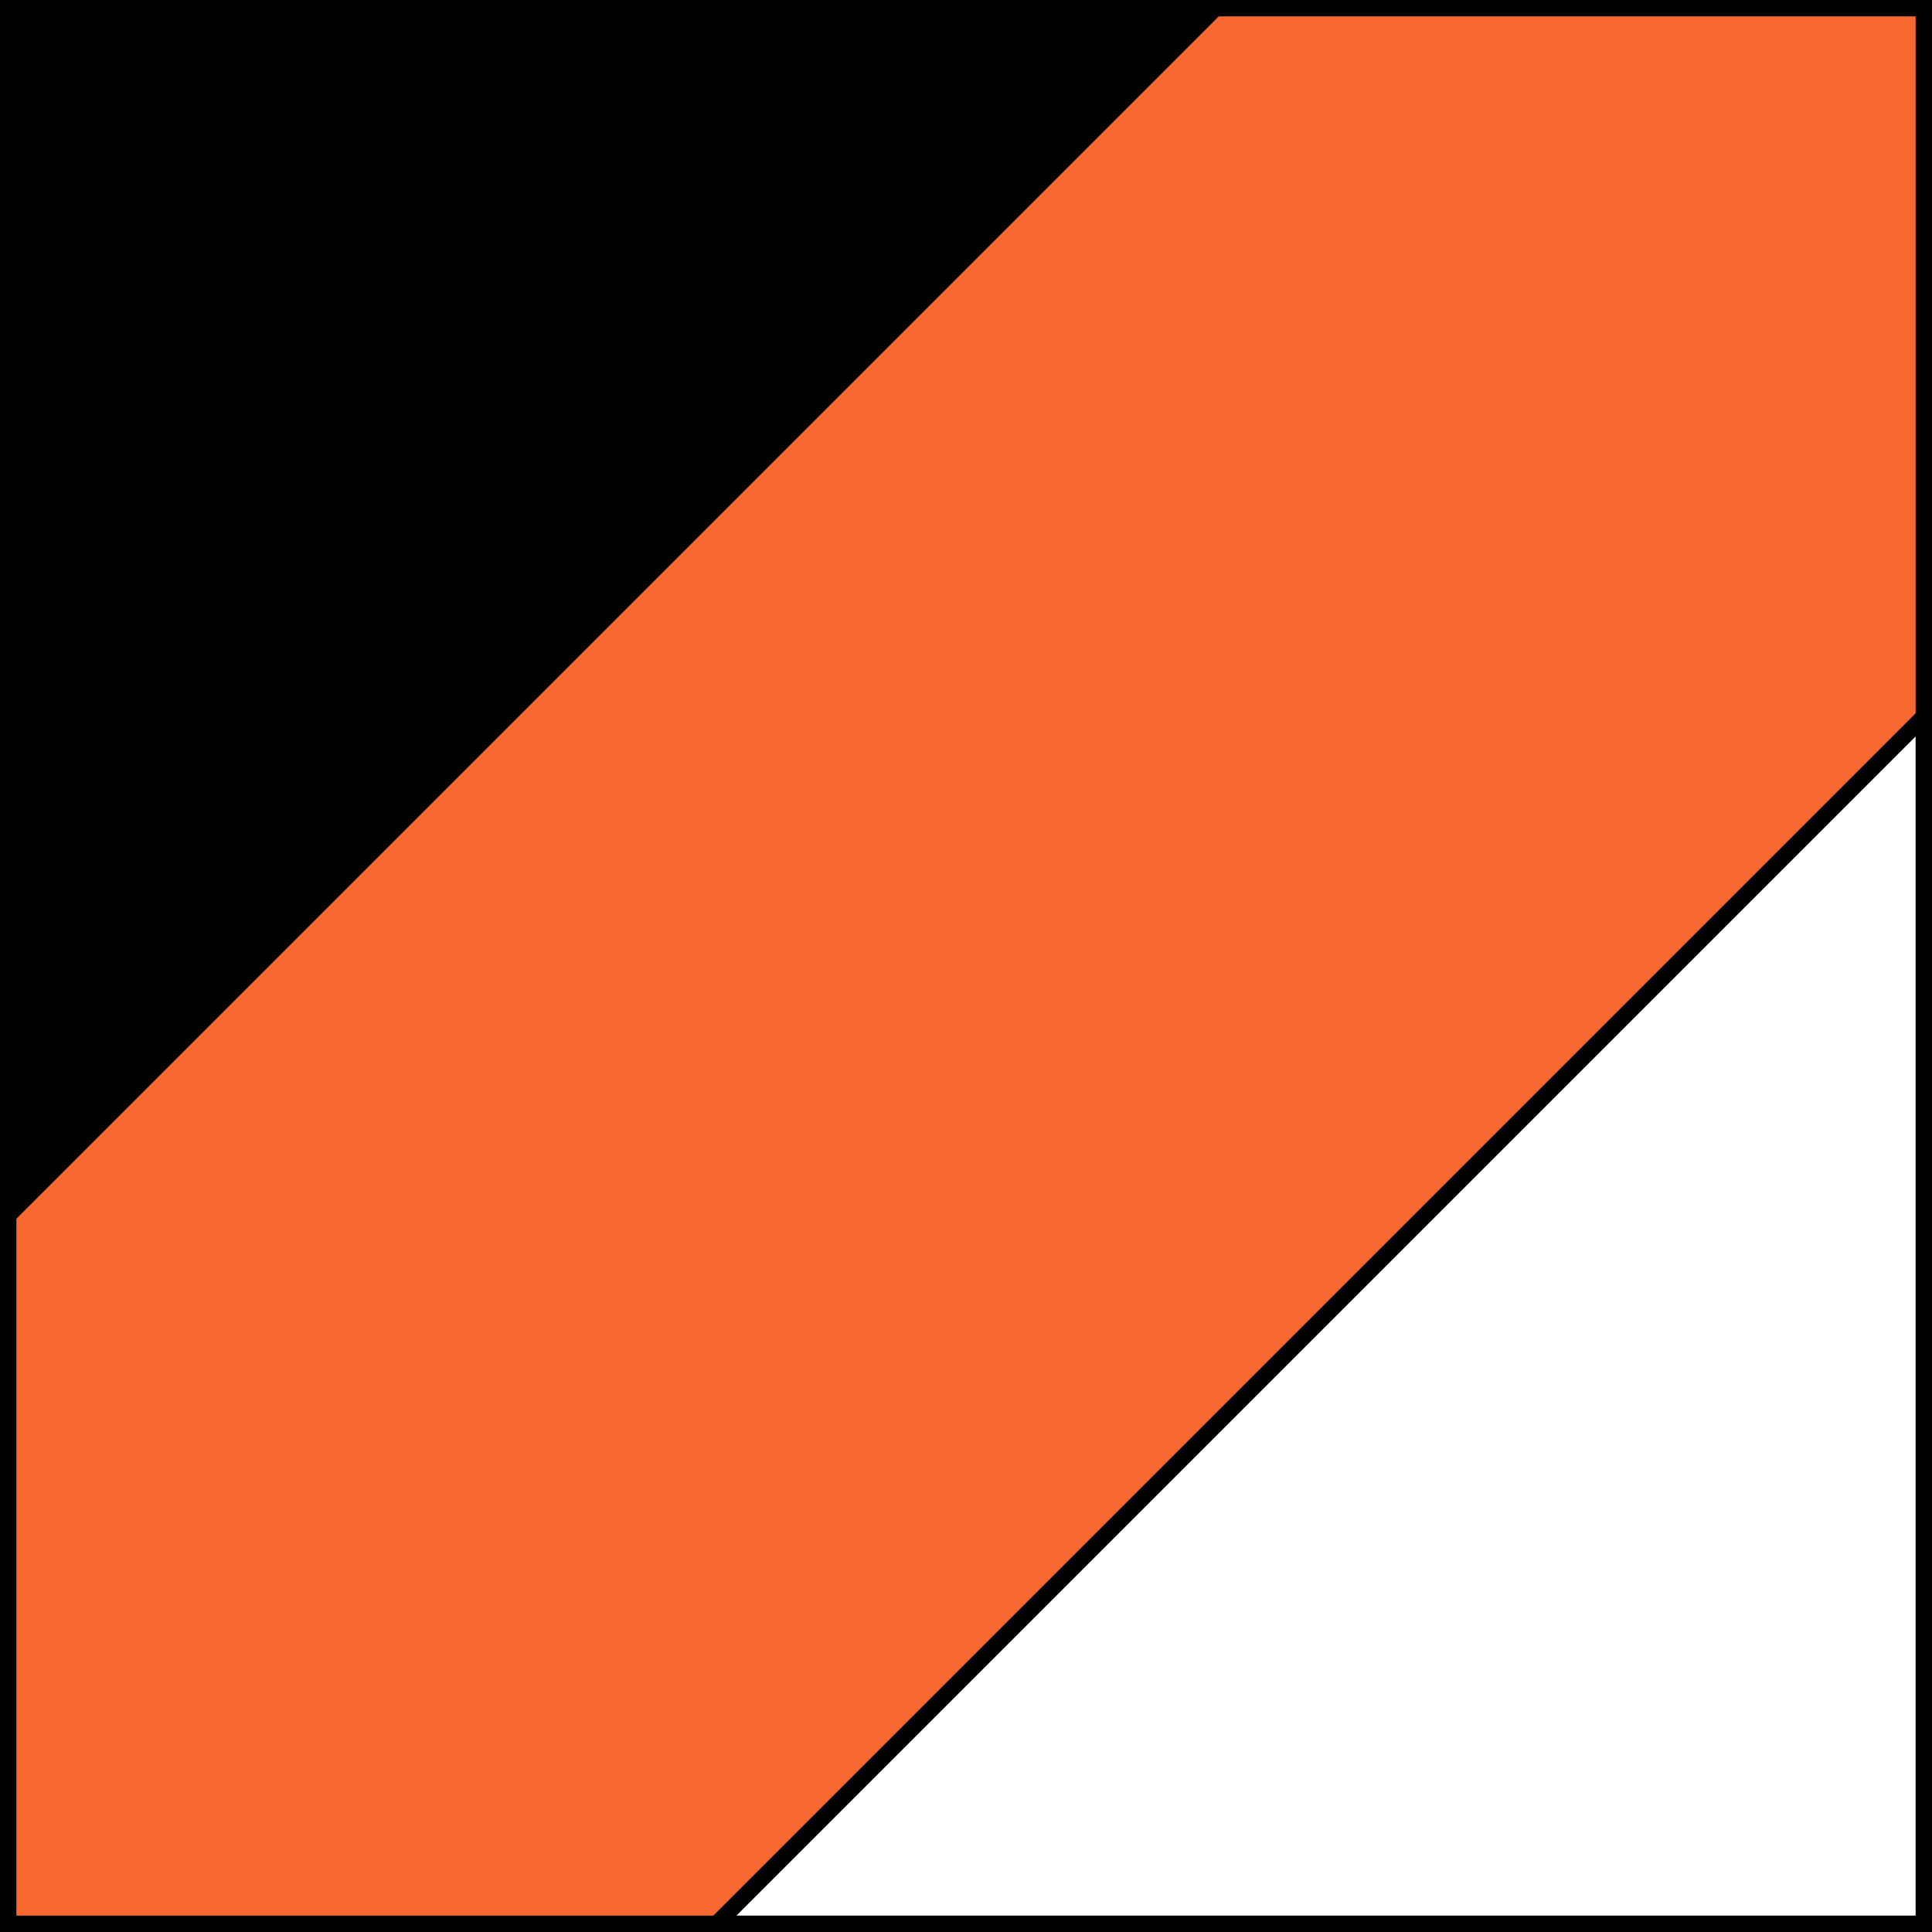
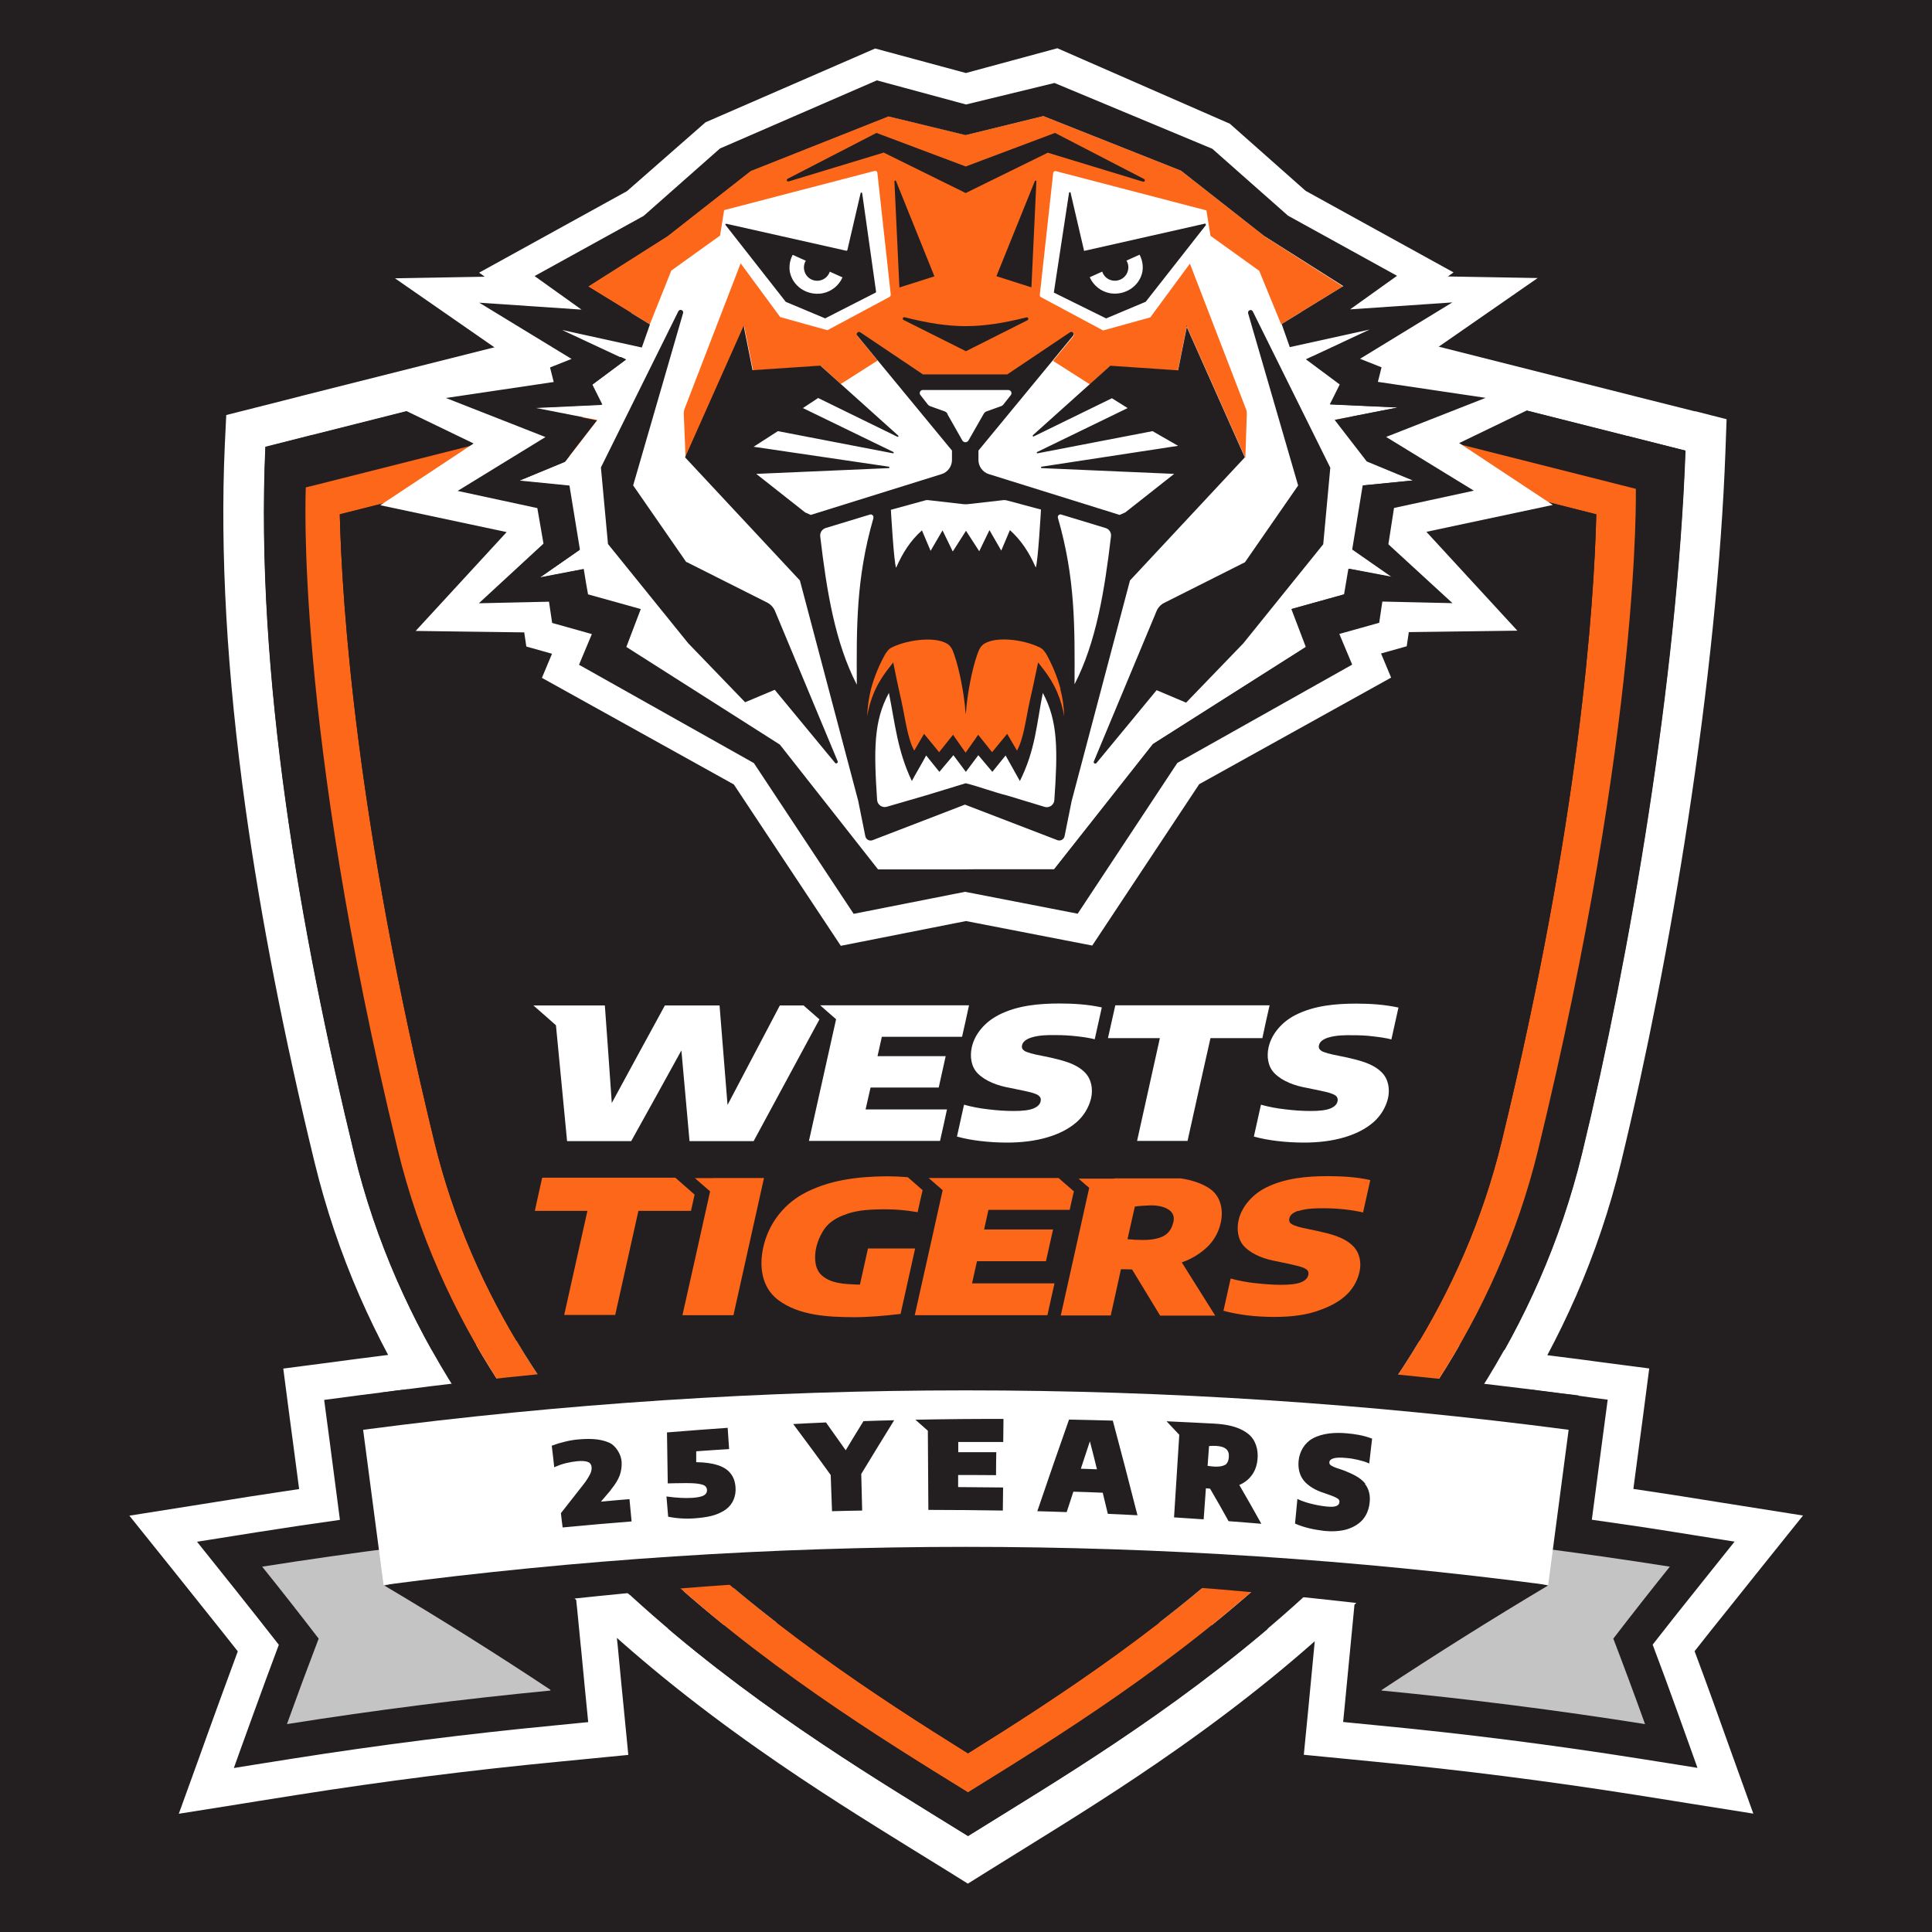
- <svg xmlns="http://www.w3.org/2000/svg" width="118" height="118" id="svg2160" version="1.0">
-   <defs id="defs2162" />
-   <g id="layer1" transform="translate(206.2143,-120.4097)">
-     <rect style="fill:#f76831;fill-opacity:1;stroke:#000000;stroke-width:1;stroke-linecap:square;stroke-linejoin:miter;stroke-miterlimit:4;stroke-dasharray:none;stroke-opacity:1" id="rect2168" width="117" height="117" x="-205.714" y="120.91" />
-     <path style="fill:#000000;fill-opacity:1;fill-rule:evenodd;stroke:#000000;stroke-width:1;stroke-linecap:butt;stroke-linejoin:miter;stroke-miterlimit:4;stroke-dasharray:none;stroke-opacity:1" d="M -205.714,194.638 L -205.714,120.91 L -131.986,120.91 L -205.714,194.638 z " id="path3141" />
-     <path id="path4112" d="M -88.714,164.182 L -88.714,237.91 L -162.442,237.91 L -88.714,164.182 z " style="fill:#ffffff;fill-opacity:1;fill-rule:evenodd;stroke:#000000;stroke-width:1;stroke-linecap:butt;stroke-linejoin:miter;stroke-miterlimit:4;stroke-dasharray:none;stroke-opacity:1" />
+ <svg xmlns="http://www.w3.org/2000/svg" xml:space="preserve" width="100" height="100" fill-rule="evenodd" stroke-linejoin="round" stroke-miterlimit="2" clip-rule="evenodd" viewBox="0 0 100 100" version="1.1" id="svg13">
+   <defs id="defs13" />
+   <g id="layer20">
+     <rect style="fill:#231f20;fill-rule:evenodd;stroke:#000000;fill-opacity:1" id="rect13" width="168.644" height="144.915" x="-40.678" y="-19.068" />
+   </g>
+   <g id="layer19">
+     <path fill="#231f20" fill-rule="nonzero" d="M12.247 88.303c.359-1.005.733-2.016 1.113-3.02-.652-.828-1.31-1.662-1.961-2.476l-2.965-3.698 4.681-.74c1.127-.183 2.267-.353 3.413-.516l-.814-6.228 2.728-.36A242.775 242.775 0 0 1 50 69.195c10.524 0 21.136.699 31.558 2.07l2.728.36-.36 2.727c-.156 1.167-.305 2.334-.461 3.495 1.139.162 2.286.332 3.406.515l4.682.74-2.966 3.698a208.1 208.1 0 0 0-1.961 2.476c.38 1.025.754 2.036 1.113 3.02l1.574 4.376-4.593-.732a224.241 224.241 0 0 0-13.469-1.717l-2.734-.265.61-6.357c-6.33-.53-12.763-.801-19.127-.801a230.2 230.2 0 0 0-19.128.801c.048.474.15 1.574.15 1.574.067.685.128 1.364.196 2.049l.258 2.734-2.734.265a218.704 218.704 0 0 0-13.469 1.717l-4.6.732 1.594-4.369h-.02Z" id="path1" />
+     <path fill="#fff" fill-rule="nonzero" d="M49.986 70.152c10.477 0 21.055.692 31.436 2.056l1.167.156.625.082-.082.624-.156 1.167c-.19 1.472-.387 2.951-.583 4.424 1.445.203 2.89.414 4.315.644l2.002.319 1.072.17-.679.848-1.269 1.588c-.76.95-1.533 1.92-2.293 2.897.448 1.188.882 2.361 1.289 3.501l.672 1.873.359 1.004-1.051-.169-1.968-.312a221.026 221.026 0 0 0-13.523-1.717l-1.174-.115-.624-.062.061-.624.509-5.279c.013-.156.027-.312.047-.461a231.776 231.776 0 0 0-20.159-.882c-6.717 0-13.495.298-20.158.882.013.156.027.305.047.461.061.652.129 1.296.19 1.948l.014.115c.067.685.129 1.364.196 2.049l.116 1.174.061.624-.624.061-1.174.116a225.997 225.997 0 0 0-13.523 1.716l-1.968.312-1.052.17.36-1.004.678-1.873c.421-1.167.855-2.341 1.29-3.501-.76-.977-1.534-1.947-2.287-2.897l-1.269-1.588-.678-.848 1.072-.17 2.001-.319c1.425-.224 2.877-.441 4.323-.644l-.136-1.045c-.149-1.127-.292-2.253-.441-3.373l-.156-1.167-.082-.624.625-.081 1.167-.156a242.276 242.276 0 0 1 31.436-2.056m0-1.887c-10.558 0-21.218.699-31.681 2.077l-1.167.156-2.497.325.326 2.497.156 1.168c.115.861.224 1.716.339 2.571-.841.129-1.676.251-2.503.38l-2.002.319-1.072.17-3.21.509 2.036 2.537.679.848 1.268 1.588c.543.672 1.079 1.357 1.629 2.049-.312.842-.624 1.697-.93 2.531l-.678 1.873-.36 1.004-1.085 2.999 3.155-.502 1.051-.17 1.968-.312c4.431-.699 8.95-1.275 13.414-1.703l1.174-.115.625-.061 1.879-.183-.183-1.88-.061-.624-.116-1.174c-.067-.685-.128-1.364-.196-2.049l-.014-.116c-.013-.169-.034-.332-.047-.508A230.03 230.03 0 0 1 50 83.763c6.018 0 12.098.245 18.096.72l-.366 3.84-.061.624-.184 1.88 1.88.183.624.061 1.174.115c4.465.428 8.977 1.005 13.414 1.703l1.968.313 1.052.169 3.155.502-1.079-2.999-.36-1.004-.671-1.873c-.299-.827-.611-1.676-.93-2.531.543-.692 1.086-1.377 1.629-2.049l1.268-1.587.679-.849 2.036-2.537-3.21-.509-1.072-.17-2.002-.319c-.827-.129-1.662-.258-2.497-.38.116-.861.224-1.716.34-2.571l.156-1.167.325-2.497-2.497-.326-1.167-.156a245.267 245.267 0 0 0-31.7-2.07h.007Zm37.753-46.98-3.02-.76s-.041-.007-.054-.014l-34.055-8.604-.509-.129-.509.129-33.974 8.563h-.013l-.082.027a.092.092 0 0 0-.04.014h-.014l-2.273.577-1.506.38-.075 1.554c-.251 5.557.109 11.88 1.072 18.795.787 5.638 1.988 11.82 3.583 18.367a42.31 42.31 0 0 0 2.32 6.88 44.051 44.051 0 0 0 3.257 6.094 50.629 50.629 0 0 0 3.936 5.34 57.69 57.69 0 0 0 4.363 4.634c2.639 2.531 5.597 4.933 9.044 7.362 2.918 2.056 5.673 3.759 7.885 5.13l1.9 1.173 1.099.686 1.099-.686 1.9-1.18c2.212-1.371 4.967-3.074 7.884-5.13 3.447-2.429 6.399-4.831 9.045-7.362a60.16 60.16 0 0 0 4.363-4.634 50.838 50.838 0 0 0 3.935-5.34 44.285 44.285 0 0 0 3.257-6.093 42.26 42.26 0 0 0 2.321-6.881c1.33-5.489 2.538-11.623 3.474-17.756 1.058-6.901 1.73-13.49 1.934-19.04l.061-1.696-1.649-.421.041.021ZM50.115 95.04l-1.9-1.173C39.34 88.377 22.818 78.152 18.34 59.71c-2.782-11.461-5.13-24.78-4.594-36.573l2.273-.576s.028-.007.048-.014l.088-.02h.014l33.946-8.577 34.069 8.611h.027l3.033.766c-.434 11.834-2.877 26.185-5.354 36.376-4.478 18.435-21 28.661-29.875 34.15l-1.907 1.181.007.006Z" id="path2" />
+     <path fill="#c4c4c4" fill-rule="nonzero" d="M86.43 81.09a237.174 237.174 0 0 0-14.134-1.798c-.129 1.364-.265 2.734-.393 4.105-.129 1.371-.265 2.734-.394 4.105 4.56.441 9.106 1.018 13.638 1.737a232.87 232.87 0 0 0-1.642-4.424c.957-1.248 1.934-2.49 2.925-3.725Zm-72.86 0c4.702-.74 9.411-1.343 14.134-1.798.128 1.364.264 2.734.393 4.105.129 1.364.265 2.734.394 4.105-4.56.441-9.106 1.018-13.639 1.737.53-1.472 1.079-2.952 1.642-4.424a210.23 210.23 0 0 0-2.924-3.725Z" id="path3" />
+     <path fill="#231f20" fill-rule="nonzero" d="m84.17 22.547-34.068-8.61-33.947 8.576h-.013l-.089.02-.047.014-2.273.577c-.529 11.792 1.811 25.112 4.593 36.572 4.479 18.436 21.001 28.661 29.876 34.157l1.9 1.174 1.899-1.181c8.876-5.489 25.391-15.714 29.876-34.15 2.476-10.198 4.919-24.549 5.353-36.375l-3.033-.767h-.02l-.007-.007Zm-4.559 36.952c-4.329 17.825-20.485 27.684-29.516 33.268-9.025-5.591-25.18-15.45-29.516-33.268-5.367-22.079-4.756-34.272-4.756-34.272.4-.102.542-.136.556-.136 1.852-.468 9.126-2.306 33.716-8.515 30.079 7.599 34.543 8.726 34.571 8.739-.014-.006.312 12.119-5.055 34.191v-.007Z" id="path4" />
+     <path fill="#fc671a" fill-rule="nonzero" d="M50.102 16.569c-24.597 6.216-31.864 8.054-33.716 8.522-.007 0-.149.041-.557.136 0 0-.61 12.193 4.757 34.272 4.329 17.825 20.484 27.684 29.516 33.268 9.024-5.591 25.18-15.45 29.515-33.268 5.367-22.079 5.042-34.197 5.055-34.197-.027-.007-4.491-1.133-34.57-8.74v.007Zm27.622 42.516C73.775 75.329 59.54 84.869 50.102 90.752c-9.439-5.883-23.674-15.429-27.623-31.667-4.03-16.569-4.777-27.771-4.892-32.467l32.515-8.217 32.521 8.217c-.115 4.682-.848 15.817-4.899 32.467Z" id="path5" />
+     <path fill="#231f20" fill-rule="nonzero" d="M17.587 26.625c.115 4.695.862 15.891 4.892 32.46 3.949 16.244 18.184 25.784 27.623 31.667 9.438-5.883 23.673-15.429 27.622-31.667 4.044-16.65 4.784-27.785 4.899-32.46l-32.521-8.217-32.515 8.217Zm63.292 45.502c-10.652-1.398-20.43-2.056-30.757-2.056-10.327 0-19.48.577-29.713 1.92l-.712.095.645 2.375s-.048.007-.075.007l-.631.081.387 2.965c.135 1.065.278 2.131.42 3.196l.082.617.617-.081c.333-.041.672-.081 1.011-.129l.109.394c-.794.183-1.581.366-2.368.556a200.875 200.875 0 0 1 8.644 5.428c-.149-1.526-.292-3.046-.441-4.573 8.02-.916 14.86-1.316 21.686-1.276 6.71.041 13.665.509 22.113 1.52-.136 1.446-.278 2.891-.414 4.329a219.578 219.578 0 0 1 8.644-5.428c-.814-.197-1.642-.387-2.456-.577l.176-.4c.421.047.835.102 1.256.156l.617.081.082-.617.732-5.537.041-.325 1.14-2.62-.828-.101h-.007Zm-3.82 7.613a233.787 233.787 0 0 0-26.944-1.561c-8.97 0-18.082.529-27.039 1.574l-1.147-4.22a237.452 237.452 0 0 1 56.935.068l-1.805 4.139Z" id="path6" />
+     <path fill="#fff" fill-rule="nonzero" d="m81.192 74.006-1.059 8.034a230.996 230.996 0 0 0-60.28 0l-1.058-8.034a239.498 239.498 0 0 1 62.397 0Z" id="path7" />
+     <path fill="#231f20" fill-rule="nonzero" d="M31.619 77.107c.224-.271.38-.522.461-.753a1.78 1.78 0 0 0 .095-.692c-.02-.367-.292-.835-.645-.991-.515-.224-1.092-.21-1.635-.163a4.255 4.255 0 0 0-.685.122 4.2 4.2 0 0 0-.604.184c-.014.006-.027.013-.048.013.055.448.082.672.129 1.12.034-.014.048-.027.089-.041.142-.061.312-.122.502-.17.19-.047.38-.081.57-.101.271-.027.468-.014.59.04.115.048.17.136.183.258a.682.682 0 0 1-.074.36 3.12 3.12 0 0 1-.333.522l-1.181 1.507c.034.298.048.441.089.739 1.187-.115 2.375-.217 3.569-.312-.041-.461-.068-.692-.109-1.153-.495.04-.984.081-1.479.129.204-.238.312-.36.522-.611l-.006-.007Zm5.509-1.276c-.285-.095-.651-.142-1.092-.149v-.563c.57-.041 1.14-.081 1.703-.115a58.023 58.023 0 0 0-.075-1.1c-1.045.075-2.09.15-3.141.238l.04 2.639c.279-.006.421-.013.699-.013.367-.007.652 0 .848.027.184.027.313.061.38.115a.274.274 0 0 1 .102.204.28.28 0 0 1-.149.278c-.115.075-.319.115-.597.136a5.218 5.218 0 0 1-.638 0 8.254 8.254 0 0 1-.631-.061c-.034 0-.048-.007-.081-.014.033.421.054.631.088 1.052a5.079 5.079 0 0 0 1.404.081c.557-.047 1.127-.122 1.595-.468.359-.265.522-.699.488-1.133-.02-.285-.101-.529-.257-.719-.157-.204-.387-.346-.699-.441l.013.006Zm6.65-.76c-.339-.481-.679-.963-1.025-1.445-.563.027-1.133.048-1.696.082.651.875 1.303 1.75 1.94 2.639.021.624.048 1.249.068 1.873.523-.014 1.038-.027 1.561-.034-.014-.631-.034-1.269-.048-1.893.564-.93 1.134-1.859 1.704-2.782-.53.013-1.059.027-1.588.047-.312.502-.618 1.005-.923 1.513h.007Zm11.555-1.594a396.304 396.304 0 0 0-1.642 4.743c.509.013 1.018.027 1.52.047.136-.42.203-.631.346-1.058.509.013 1.018.034 1.52.054.102.434.156.651.264 1.093.509.02 1.025.047 1.534.074a420.375 420.375 0 0 0-1.276-4.899c-.753-.02-1.506-.04-2.259-.054h-.007Zm1.438 2.572c-.332-.014-.502-.014-.827-.028l.468-1.418c.129.475.244.957.366 1.446h-.007Zm13.897.746c-.272-.339-.672-.502-1.059-.665-.169-.061-.258-.095-.434-.149a1.401 1.401 0 0 1-.258-.116.249.249 0 0 1-.095-.088.166.166 0 0 1-.014-.102c.007-.081.075-.142.19-.183.136-.047.367-.061.686-.027.197.014.4.048.597.095.197.048.373.095.509.156l.081.034c.048-.427.102-.855.149-1.289-.02-.007-.027-.014-.047-.014-.387-.149-.848-.224-1.255-.258-.584-.054-1.262-.02-1.785.272-.421.237-.672.678-.719 1.16-.034.394.054.733.258.998.224.291.638.522.984.631.169.061.257.095.42.149.136.047.245.095.312.136.082.047.109.081.123.108.013.034.027.075.013.122-.007.082-.054.143-.149.183-.102.048-.278.055-.523.028a5.496 5.496 0 0 1-.732-.129 3.89 3.89 0 0 1-.686-.224.514.514 0 0 1-.081-.041l-.122 1.276a.745.745 0 0 1 .04.02c.204.088.435.163.686.224.251.061.515.102.773.136.367.04.815.027 1.167-.075.34-.102.618-.265.821-.489.204-.23.326-.515.367-.848.061-.414-.027-.753-.238-1.024l.021-.007Zm-21.075.176v-.624c.651 0 1.302 0 1.961.007 0-.4.006-.794.013-1.188h-1.968v-.529h2.328c0-.4.013-.794.013-1.194-.739 0-1.479 0-2.218.007-.781.007-1.561.02-2.341.034.258.224.386.339.644.57.007 1.364.021 2.734.027 4.098 1.29 0 2.572.014 3.854.034 0-.4.014-.794.014-1.194l-2.327-.021Zm14.554-.108c.265-.116.475-.278.638-.496.176-.23.278-.522.305-.848.048-.488-.102-1.017-.502-1.316-.482-.373-1.126-.482-1.73-.516-.828-.047-1.649-.081-2.477-.122.265.278.394.414.658.699-.088 1.425-.183 2.85-.271 4.275l1.533.102c.041-.537.075-1.073.116-1.609.081.007.129.014.217.021.326.556.645 1.119.957 1.683.563.04 1.133.088 1.696.135-.373-.672-.753-1.343-1.14-2.008Zm-.74-1.045c-.115.074-.298.102-.529.095a3.862 3.862 0 0 1-.373-.041c.027-.407.041-.611.075-1.024.129-.014.251-.014.373-.007.475.027.685.217.651.583-.013.19-.081.326-.19.401l-.007-.007Z" id="path8" />
+     <path fill="#fff" fill-rule="nonzero" d="M41.62 52.042h-1.255l-2.708 5.15c-.135-1.716-.278-3.433-.413-5.15h-2.83c-.916 1.683-1.839 3.366-2.748 5.049-.115-1.683-.237-3.366-.359-5.049h-3.698c.386.34.78.679 1.167 1.025.19 2.002.38 3.996.576 5.998h3.318c.869-1.56 1.737-3.128 2.599-4.695.143 1.56.278 3.128.421 4.695h3.318c1.133-2.103 2.273-4.2 3.406-6.303l-.814-.713.02-.007Zm3.44 4.248h3.528c.123-.543.238-1.079.36-1.622H45.42c.088-.4.135-.597.224-1.004h4.152c.122-.543.245-1.086.36-1.628h-7.701c.325.291.495.434.821.719l-1.405 6.297h6.785c.122-.543.245-1.086.36-1.629h-4.214c.102-.455.156-.678.258-1.133Zm6.629-3.752c-.665.332-1.235.95-1.391 1.676-.101.461-.04.99.306 1.343.42.421 1.065.645 1.649.747l.753.156c.258.054.448.101.576.156a.497.497 0 0 1 .251.169c.041.061.048.136.028.224-.034.156-.156.278-.374.367-.217.088-.556.129-1.017.129-.462 0-.903-.034-1.337-.089a7.753 7.753 0 0 1-1.235-.237l-.366 1.649c.386.108.807.183 1.207.23.455.055.93.082 1.385.082.698 0 1.438-.075 2.11-.278.543-.163 1.079-.414 1.506-.794.36-.319.618-.747.733-1.215.108-.475.027-.997-.326-1.35-.468-.468-1.18-.624-1.791-.767-.305-.061-.455-.095-.76-.156a3.167 3.167 0 0 1-.468-.136.463.463 0 0 1-.204-.149c-.034-.054-.04-.122-.02-.203.034-.157.19-.292.448-.38.407-.136.875-.143 1.302-.136.36 0 .72.02 1.079.061.36.041.672.088.93.156l.366-1.649c-.719-.156-1.465-.203-2.178-.203-1.058 0-2.185.095-3.155.59m14.018-.495h-7.986l-.38 1.696h2.687l-1.18 5.32h2.612c.393-1.771.787-3.549 1.187-5.32h2.687c.116-.563.244-1.133.373-1.696Zm2.993 1.682c.414-.135.875-.142 1.302-.135.36 0 .72.013 1.079.061.36.04.672.088.93.156l.366-1.649c-.719-.156-1.465-.204-2.178-.204-1.051 0-2.185.095-3.155.591-.658.332-1.235.95-1.391 1.676-.102.461-.041.99.312 1.343.421.421 1.066.645 1.649.747l.753.156c.258.054.448.101.577.156.129.047.217.108.251.169a.303.303 0 0 1 .027.224c-.034.156-.156.278-.373.367-.217.088-.556.129-1.018.129-.461 0-.902-.034-1.336-.089a7.732 7.732 0 0 1-1.235-.237l-.367 1.649c.387.108.808.183 1.208.23.455.055.93.082 1.384.082.699 0 1.439-.075 2.11-.278.543-.163 1.079-.414 1.507-.794a2.4 2.4 0 0 0 .732-1.215c.109-.475.028-.997-.325-1.35-.468-.468-1.181-.624-1.792-.767-.305-.061-.454-.095-.759-.156a3.15 3.15 0 0 1-.469-.136.465.465 0 0 1-.203-.149.244.244 0 0 1-.021-.197c.034-.169.184-.291.448-.386m6.806-30.778 6.283-3.033-8.156-1.391 5.937-4.119-4.648-.081.292-.211-7.654-4.22-3.922-3.474-8.929-3.908-4.736 1.282-4.695-1.269-8.78 3.82-4.065 3.563-7.654 4.22.292.21-4.648.082 5.944 4.125-8.156 1.391 6.283 3.033-4.831 3.196 6.541 1.391-4.709 5.116 5.619.075.108.732 1.33.374-.522 1.248 9.933 5.517 5.537 8.352L50 47.673l6.534 1.269 5.537-8.353 9.933-5.516-.522-1.249 1.33-.373.108-.733 5.618-.075-4.708-5.116 6.541-1.391-4.832-3.195-.013-.007Zm-4.282 7.782-.183 1.195-2.246.631.706 1.676-8.828 4.966-5.061 7.661-5.646-1.092-5.584 1.105-5.069-7.66-8.827-4.967.706-1.676-2.246-.631-.184-1.194-2.931.068 2.728-2.524-.4-2.314-3.42-.74 4.376-2.68-4.505-1.764 4.539-.672-.21-.841 1.527-.611-4.065-2.483 5.076.346-3.061-2.185 5.13-2.836 3.935-3.474 7.939-3.447 4.567 1.235 4.552-1.106 7.987 3.331 3.901 3.447 5.137 2.837-3.061 2.184 5.076-.346-4.065 2.484 1.527.61-.21.842 4.539.672-4.505 1.764 4.376 2.68-3.42.739-.366 2.355 2.694 2.477-2.925-.062Zm.061-1.391-1.275-.882.543-3.318 2.592-.257-.204-.089-.563-.23-1.615-.672-1.662-2.151 2.381-.468.882-.17-3.521-.163.515-1.031-1.75-1.303 3.297-1.54-4.132.909-.42-1.201 3.195-1.961-4.091-2.592-4.315-3.385-7.132-2.83-3.738.916-.211.054-.061.014-.061-.014-3.949-.956-7.131 2.829-4.302 3.372-4.105 2.606 3.196 1.961-.421 1.194-4.132-.902 3.298 1.54-1.751 1.303.516 1.031-3.522.163.428.081 2.836.557-1.663 2.15-1.784.74-.421.17-.169.074 2.592.258.542 3.318-1.16.808-.468.325-.434.299 2.259-.434.115.705.068.387.041.224 2.728.76-.747 1.961 7.946 5.055 3.135 3.983 1.648 2.096.299.38h4.37l.583-.006h4.187l.135-.184 1.826-2.307 3.155-3.996 7.918-5.028-.746-1.961 2.727-.76.041-.224.054-.319.129-.78 2.26.427-.183-.128-.598-.414v.006Z" id="path9" />
+     <path fill="#fc671a" fill-rule="nonzero" d="M36.911 60.979h-.943c.312.278.475.413.787.685-.475 2.137-.95 4.275-1.432 6.412h2.64c.529-2.368 1.058-4.736 1.581-7.104h-2.633v.007Zm8.013 3.65c-.135.617-.278 1.235-.413 1.859h-.177c-.617-.027-1.316-.047-1.791-.468-.394-.346-.4-.957-.299-1.432.082-.373.292-.855.563-1.146.299-.326.72-.509 1.113-.638.563-.183 1.222-.204 1.825-.211a9.633 9.633 0 0 1 1.751.15c.102-.455.149-.686.258-1.14-.305-.272-.461-.401-.767-.672a14.34 14.34 0 0 0-1.099-.047c-1.486.013-3.033.19-4.363.936a4.189 4.189 0 0 0-2.015 2.728c-.224.99-.095 2.076.753 2.727 1.086.828 2.619.896 3.915.903.808 0 1.629-.075 2.436-.17l.753-3.386h-2.443v.007Zm5.646.651h3.569l.366-1.642h-3.569c.095-.407.136-.61.224-1.017h4.207c.081-.38.129-.577.217-.957l-.794-.692h-6.724c.292.251.434.38.726.631-.482 2.158-.957 4.315-1.445 6.473h6.866l.367-1.649h-4.268c.088-.38.17-.767.258-1.153v.006Zm11.982-3.799c-.434-.272-.943-.414-1.445-.489h-3.386s-.067.007-.101.014h-1.792c.217.19.326.291.55.475-.489 2.205-.984 4.403-1.472 6.608h2.585c.176-.8.359-1.601.529-2.395.231 0 .346.007.577.014.481.794.97 1.588 1.452 2.388h2.85c-.577-.916-1.154-1.839-1.731-2.755a3.616 3.616 0 0 0 1.337-.814c.339-.332.577-.766.679-1.228.156-.672 0-1.445-.638-1.818m-1.826 1.811c-.074.319-.237.543-.495.686-.258.135-.617.203-1.072.203-.258 0-.522-.013-.794-.041.129-.563.251-1.126.38-1.689.272-.041.55-.048.808-.061.522-.014 1.377.17 1.18.896m6.48-.604c.421-.136.882-.143 1.316-.143.36 0 .733.021 1.093.061.36.041.678.095.936.156.129-.556.245-1.112.373-1.676-.726-.163-1.485-.203-2.212-.203-1.065 0-2.211.102-3.195.597-.665.339-1.249.957-1.412 1.696-.101.468-.04 1.004.312 1.364.428.427 1.079.651 1.676.753.306.068.455.095.76.163.258.054.455.109.584.156.129.054.217.109.251.17.041.061.047.135.027.224-.034.156-.163.285-.38.373-.217.088-.563.129-1.031.129-.468 0-.903-.041-1.357-.088a7.909 7.909 0 0 1-1.249-.238c-.129.556-.244 1.113-.373 1.669.394.109.821.183 1.221.238.462.054.944.081 1.405.081.706 0 1.466-.061 2.144-.278.55-.183 1.079-.407 1.527-.801a2.35 2.35 0 0 0 .739-1.228c.116-.475.027-1.011-.332-1.364-.468-.468-1.188-.631-1.819-.773-.305-.068-.461-.095-.773-.163a2.735 2.735 0 0 1-.475-.143c-.109-.047-.17-.095-.204-.149-.034-.054-.04-.122-.02-.203.027-.163.176-.292.441-.387m-31.226-.842a780.4 780.4 0 0 1-.997-.875h-6.894c-.129.577-.258 1.147-.38 1.717h2.721l-1.201 5.387h2.64c.4-1.791.8-3.596 1.201-5.387h2.72c.075-.339.116-.509.19-.848v.006ZM65.443 12.22l-4.315-3.386-7.132-2.829-4.01.983-4.01-.97-7.131 2.83-4.302 3.372-4.105 2.605 3.196 1.961 1.113-2.782 2.524-1.811.21-1.317 7.783-2.028a.115.115 0 0 1 .149.101l.692 6.297c0 .048-.02.095-.061.122l-3.216 1.724-2.443-.679-2.049-2.782-2.904 7.532a.71.71 0 0 0-.041.244l.095 2.287 3.033-6.813.462 2.301 3.508-.238 1.031.93 1.907-1.215-1.039-1.255c-.088-.109.048-.258.156-.177l3.244 2.178h4.363l3.243-2.178c.115-.081.251.075.163.177l-1.052 1.275 1.907 1.215 1.045-.936 3.508.237.461-2.3 3.033 6.812.075-2.286a.62.62 0 0 0-.041-.245l-2.904-7.531-2.049 2.782-2.443.678-3.216-1.723c-.041-.027-.068-.075-.061-.122l.692-6.297c.007-.075.081-.129.149-.102l7.783 2.029.21 1.316 2.524 1.812 1.134 2.768 3.195-1.961-4.078-2.605h.014Z" id="path10" />
+     <path fill="#231f20" fill-rule="nonzero" d="m76.286 25.397-4.54-2.782 5.15-2.022-5.577-.828.19-.753-1.113-.441 4.777-2.918-5.292.36 2.429-1.737-5.646-3.115-3.915-3.46-8.169-3.406L50 5.408l-4.614-1.249-8.122 3.528-3.949 3.488-5.645 3.114 2.429 1.737-5.293-.359 4.777 2.911-1.113.441.19.753-5.577.828 5.15 2.022-4.546 2.788 4.125.889.319 1.839-3.345 3.087 3.63-.081.163 1.099 2.056.577-.665 1.588 9.051 5.089 5.164 7.803 5.767-1.14 5.829 1.133 5.157-7.803 9.051-5.089-.665-1.588 2.063-.577.163-1.099 3.63.082-3.318-3.047.292-1.88 4.132-.895Zm-26.3-18.409 4.01-.983 7.132 2.829 4.315 3.386 4.091 2.592-3.195 1.961.42 1.194 4.133-.909-3.298 1.54 1.751 1.303-.516 1.031 3.515.163-3.264.638 1.662 2.151 2.382.984-2.592.257-.543 3.318 2.056 1.432-2.253-.434-.224 1.323-2.727.76.746 1.961-7.918 5.028-5.116 6.486-9.14.014-5.082-6.453-7.946-5.048.747-1.961-2.728-.76-.224-1.323-2.253.434 2.056-1.431-.542-3.318-2.592-.258 2.381-.984 1.663-2.151-3.264-.638 3.515-.163-.509-1.038 1.75-1.303-3.297-1.54 4.132.909.421-1.194-3.196-1.961 4.105-2.605 4.302-3.373 7.131-2.829 4.003.97v-.007Zm0 11.196 3.196-1.608c.082-.041.041-.17-.054-.149-1.188.298-2.185.454-3.142.454-.963 0-1.967-.156-3.162-.461-.088-.02-.135.102-.054.142l3.223 1.615-.007.007ZM46.295 9.39l.258 5.49 1.812-.577-1.988-4.933c-.014-.047-.082-.027-.082.014m3.684.61 4.255-2.09 4.926 1.5c.088.027.136-.095.061-.136L54.607 6.88l-4.621 1.737-4.62-1.737-4.601 2.375c-.081.04-.027.169.061.135l4.913-1.492 4.24 2.09v.006Zm1.595 4.302 1.812.577.257-5.483c0-.047-.061-.061-.081-.013l-1.988 4.919ZM35.527 29.102l-2.755-3.977 2.585-8.922c.041-.149-.169-.231-.244-.095l-4.01 8.088.366 3.962 4.153 5.137 2.945 3.053 1.533-.644 3.121 3.779c.061.075.17 0 .136-.081l-3.243-7.776a.87.87 0 0 0-.401-.435l-4.179-2.103-.007.014Zm31.667-3.977-2.755 3.977-4.18 2.103a.83.83 0 0 0-.4.434l-3.244 7.776c-.034.082.075.149.136.082l3.115-3.773 1.526.645 2.959-3.067 4.139-5.13.366-3.963-4.01-8.088c-.075-.142-.278-.061-.244.095l2.592 8.923v-.014Zm-5.754-8.257-.462 2.3-3.508-.238-4.016 3.603s0 .082.04.062l4.058-1.982.814.509-4.682 2.273c-.041.014-.02.075.021.068l5.95-1.147 1.323.76-7.063 1.079c-.048.007-.041.075 0 .075l6.86.298-2.531 1.995-.292.129-6.765-2.11a.77.77 0 0 1-.543-.733v-.488l4.899-5.944c.089-.109-.047-.258-.162-.177l-3.244 2.178h-4.363L44.531 17.2c-.115-.081-.251.075-.156.177l4.899 5.944v.488a.77.77 0 0 1-.543.733l-6.765 2.11-.292-.129-2.531-1.995 6.86-.298c.041 0 .048-.068 0-.075l-6.995-1.031 1.255-.808 5.957 1.147a.036.036 0 0 0 .021-.068l-4.682-2.273.787-.522 4.105 2.008c.041.014.075-.027.041-.061l-4.031-3.623-3.508.237-.461-2.3-3.033 6.812 5.944 6.372 3.019 11.412.367 1.826a.28.28 0 0 0 .38.203l4.777-1.839 4.783 1.839a.281.281 0 0 0 .373-.203l.367-1.826 3.019-11.412 5.944-6.372-3.033-6.812.041.007Zm-12.397 4.553a.279.279 0 0 0-.149-.129l-.74-.265a.272.272 0 0 1-.129-.088l-.386-.495c-.082-.102-.007-.258.122-.258h4.43c.136 0 .211.156.129.264l-.386.489a.243.243 0 0 1-.129.088l-.74.265a.275.275 0 0 0-.149.129l-.787 1.377a.185.185 0 0 1-.319 0l-.78-1.377h.013Zm-1.167 4.478c.048-.014.102-.014.156-.014l1.839.211c.075.006.149.006.217 0l1.859-.211c.048 0 .102 0 .156.014l1.778.475s-.156 2.768-.271 2.999c-.34-.78-.76-1.418-1.337-1.934l-.448 1.059-.611-1.059-.529 1.093L50 27.473l-.685 1.072-.53-1.092-.617 1.058-.448-1.058c-.577.509-.997 1.153-1.337 1.934-.115-.238-.271-3-.271-3l1.778-.488h-.014Zm-2.667.916c-.902 3.121-.875 5.632-.861 8.624-1.133-2.192-1.561-4.865-1.893-7.674a.406.406 0 0 1 .278-.434l2.3-.699c.102-.027.204.068.17.176m9.37 14.602a.394.394 0 0 1-.482.36l-1.947-.591c-.618-.149-1.54-.488-2.158-.638l-2.049.625-2.056.597a.394.394 0 0 1-.482-.36c-.169-2.538-.19-4.078.611-5.537.326 1.629.441 2.993 1.188 4.56.122-.244.617-1.079.739-1.323l.685.848.726-.862.645.862.645-.862.726.862.685-.848.74 1.323c.807-1.628.854-2.89 1.187-4.56.794 1.459.773 2.999.597 5.537m1.045-5.978c.014-2.992.041-5.502-.862-8.624-.027-.101.068-.203.17-.169l2.3.699a.396.396 0 0 1 .278.434c-.332 2.802-.76 5.476-1.893 7.667M42.733 16.467l2.592-1.323s.027-.027.02-.047l-.719-5.096c-.007-.047-.075-.047-.082 0l-.685 2.945s-.027.041-.047.034l-6.216-1.398c-.04-.007-.067.041-.04.068l3.107 3.963.014.013 2.022.848s.02.014.034 0m11.826-1.323 2.694 1.33 2.049-.862 3.115-3.969s0-.081-.048-.075l-6.256 1.412-.699-3.006c-.006-.048-.074-.041-.081 0l-.787 5.163" id="path11" />
+     <path fill="#fc671a" fill-rule="nonzero" d="M54.892 35.649a8.159 8.159 0 0 0-.753-1.825c-.177-.244-.224-.278-.489-.387-.984-.42-2.483-.495-2.877.041-.088.122-.122.21-.19.4-.291.808-.529 2.165-.576 2.911l-.021.177-.02-.177c-.048-.753-.292-2.103-.577-2.911-.068-.19-.095-.278-.19-.4-.393-.529-1.893-.455-2.877-.041-.258.109-.312.15-.482.387a7.88 7.88 0 0 0-.753 1.825c-.115.455-.183.93-.203 1.425.142-.8.407-1.615 1.194-2.585l.156-.204.176.876c.15.719.102.448.251 1.14.204.936.313 1.927.659 2.551l.509-.869.78.95.719-.902.651.929.652-.929.719.902.78-.95.509.869c.346-.624.455-1.615.658-2.551.15-.692.102-.421.251-1.14l.184-.876.156.204c.787.97 1.051 1.785 1.194 2.585a6.05 6.05 0 0 0-.204-1.425" id="path12" />
+     <path fill="#fff" fill-rule="nonzero" d="M42.95 14.059a.688.688 0 0 1-.862.441.677.677 0 0 1-.454-.482.676.676 0 0 1 .074-.522l-.678-.306c-.136.258-.197.55-.15.869.143.76.889 1.255 1.676 1.126a1.427 1.427 0 0 0 1.052-.828l-.651-.292-.007-.006Zm14.1 0a.682.682 0 0 0 .719.468.694.694 0 0 0 .631-.753.623.623 0 0 0-.095-.285l.678-.306c.136.258.197.55.15.869-.143.76-.896 1.255-1.676 1.126a1.427 1.427 0 0 1-1.052-.828l.645-.291Z" id="path13" />
  </g>
</svg>
